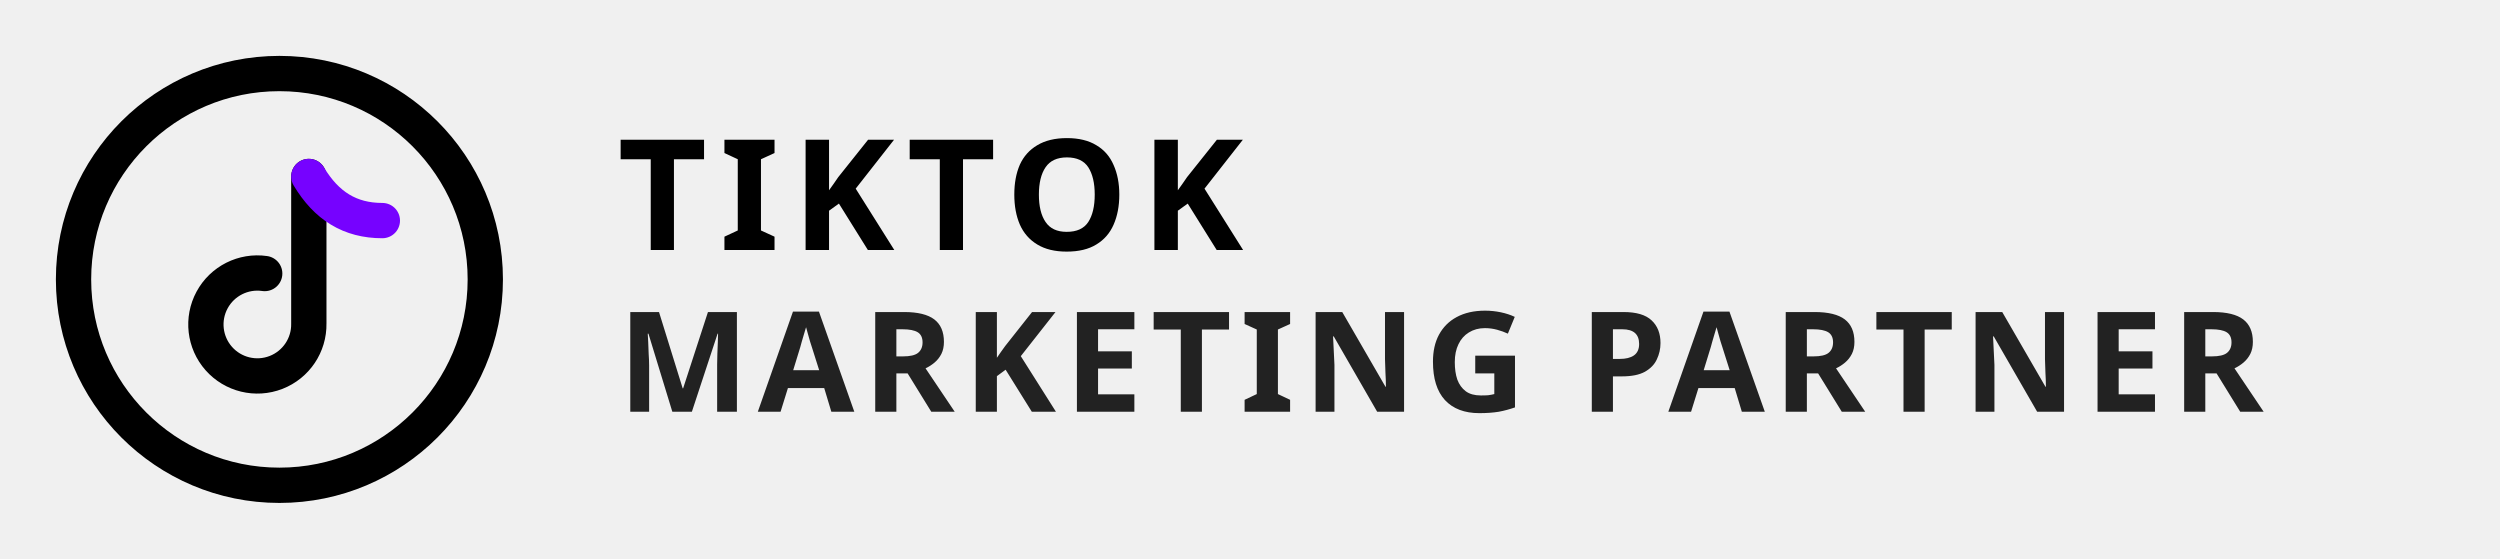
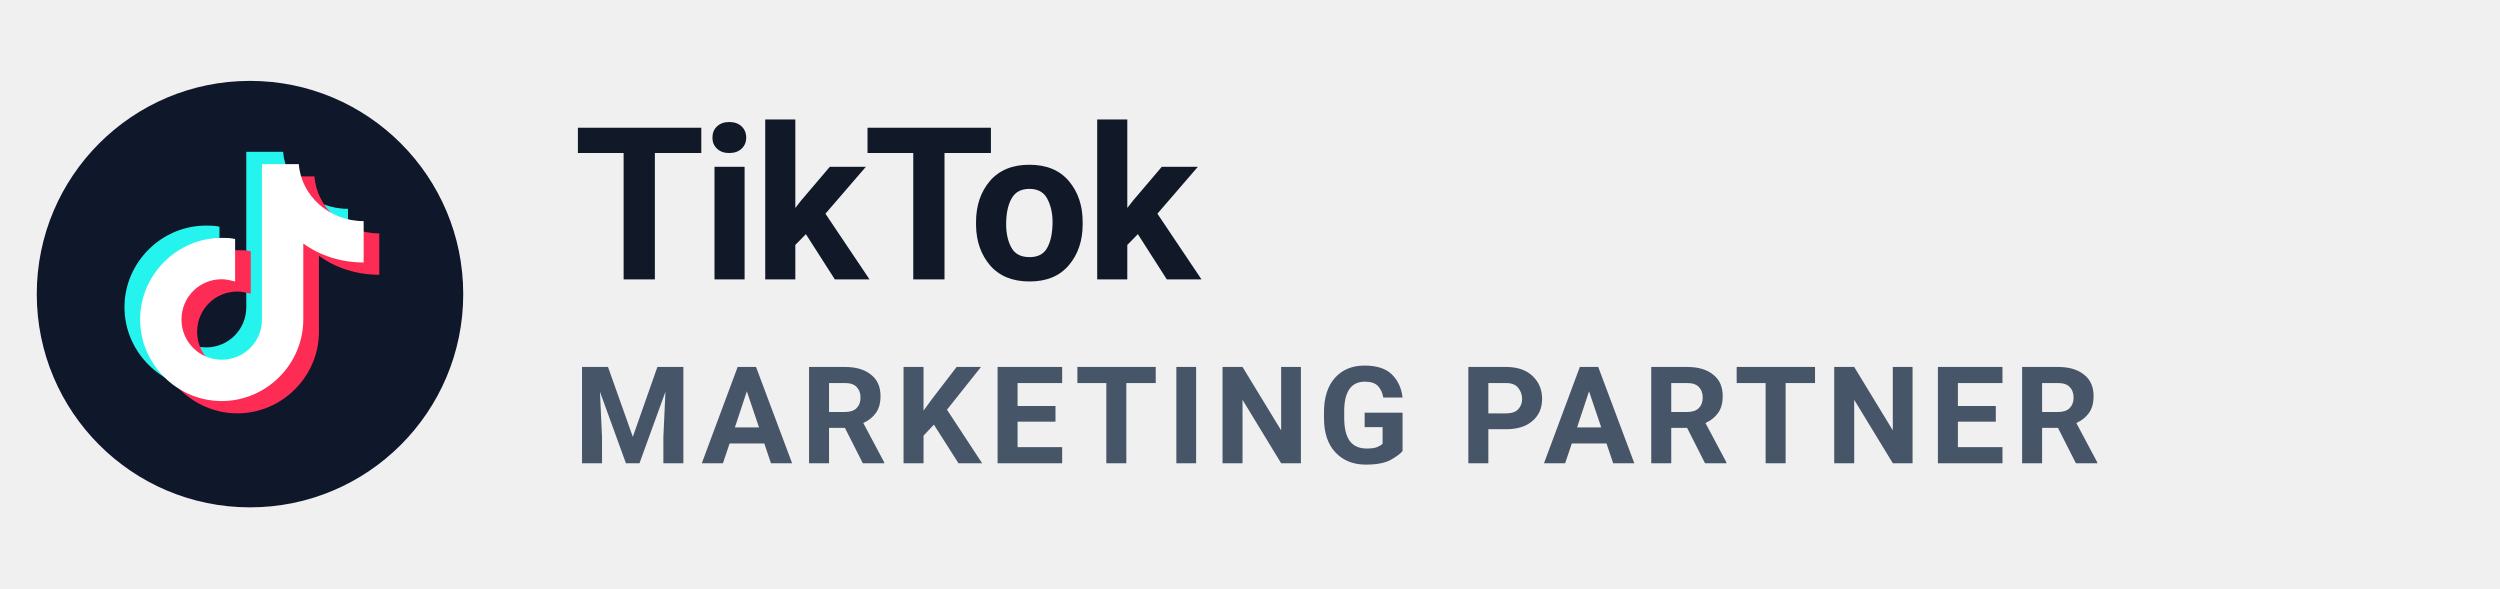
- <svg xmlns="http://www.w3.org/2000/svg" width="170" height="38" viewBox="0 0 170 38" fill="none">
-   <rect x="5" y="5" width="28" height="28" rx="14" stroke="#000" stroke-width="2.4" />
-   <path d="M21 12v10a3.5 3.5 0 1 1-3-3.4" stroke="#000" stroke-width="2.4" stroke-linecap="round" />
-   <path d="M21 12c1.2 2 2.8 3 5 3" stroke="#7602FF" stroke-width="2.4" stroke-linecap="round" />
-   <text x="42" y="17" font-family="sans-serif" font-size="10.5" font-weight="800" letter-spacing="0.08em" fill="#000">TIKTOK</text>
-   <text x="42" y="28" font-family="sans-serif" font-size="9.5" font-weight="600" letter-spacing="0.06em" fill="#222">MARKETING PARTNER</text>
+ <svg xmlns="http://www.w3.org/2000/svg" width="170" height="40" viewBox="0 0 170 40" fill="none">
+   <circle cx="17" cy="20" r="14.5" fill="#0F172A" />
+   <g transform="translate(5.5, 8.5) scale(0.76)">
+     <path d="M16.2 3.5V17.4C16.2 19.4 14.6 21 12.6 21C10.6 21 9 19.4 9 17.4C9 15.4 10.6 13.8 12.6 13.8C13 13.8 13.4 13.9 13.8 14V10.2C13.4 10.1 13 10.1 12.6 10.1C8.6 10.1 5.3 13.4 5.3 17.4C5.3 21.4 8.6 24.7 12.6 24.7C16.6 24.7 19.9 21.4 19.9 17.4V10.6C21.4 11.7 23.3 12.3 25.3 12.3V8.6C22.2 8.6 19.7 6.3 19.5 3.5H16.2Z" fill="#25F4EE" transform="translate(-1.4, -1.1)" />
+     <path d="M16.2 3.5V17.4C16.2 19.4 14.6 21 12.6 21C10.6 21 9 19.4 9 17.4C9 15.4 10.6 13.8 12.6 13.8C13 13.8 13.4 13.9 13.8 14V10.2C13.4 10.1 13 10.1 12.6 10.1C8.6 10.1 5.3 13.4 5.3 17.4C5.3 21.4 8.6 24.7 12.6 24.7C16.6 24.7 19.9 21.4 19.9 17.4V10.6C21.4 11.7 23.3 12.3 25.3 12.3V8.6C22.2 8.6 19.7 6.3 19.5 3.5H16.2Z" fill="#FE2C55" transform="translate(1.4, 1.1)" />
+     <path d="M16.2 3.5V17.4C16.2 19.4 14.6 21 12.6 21C10.6 21 9 19.4 9 17.4C9 15.4 10.6 13.8 12.6 13.8C13 13.8 13.4 13.9 13.8 14V10.2C13.4 10.1 13 10.1 12.6 10.1C8.6 10.1 5.3 13.4 5.3 17.4C5.3 21.4 8.6 24.7 12.6 24.7C16.6 24.7 19.9 21.4 19.9 17.4V10.6C21.4 11.7 23.3 12.3 25.3 12.3V8.6C22.2 8.6 19.7 6.3 19.5 3.5H16.2Z" fill="#FFFFFF" />
+   </g>
+   <text x="39" y="19" font-family="-apple-system, BlinkMacSystemFont, 'Segoe UI', Roboto, sans-serif" font-size="14.5" font-weight="700" letter-spacing="-0.02em" fill="#111827">TikTok</text>
+   <text x="39" y="31.5" font-family="-apple-system, BlinkMacSystemFont, 'Segoe UI', Roboto, sans-serif" font-size="9.2" font-weight="700" letter-spacing="0.06em" fill="#475569">MARKETING PARTNER</text>
</svg>
